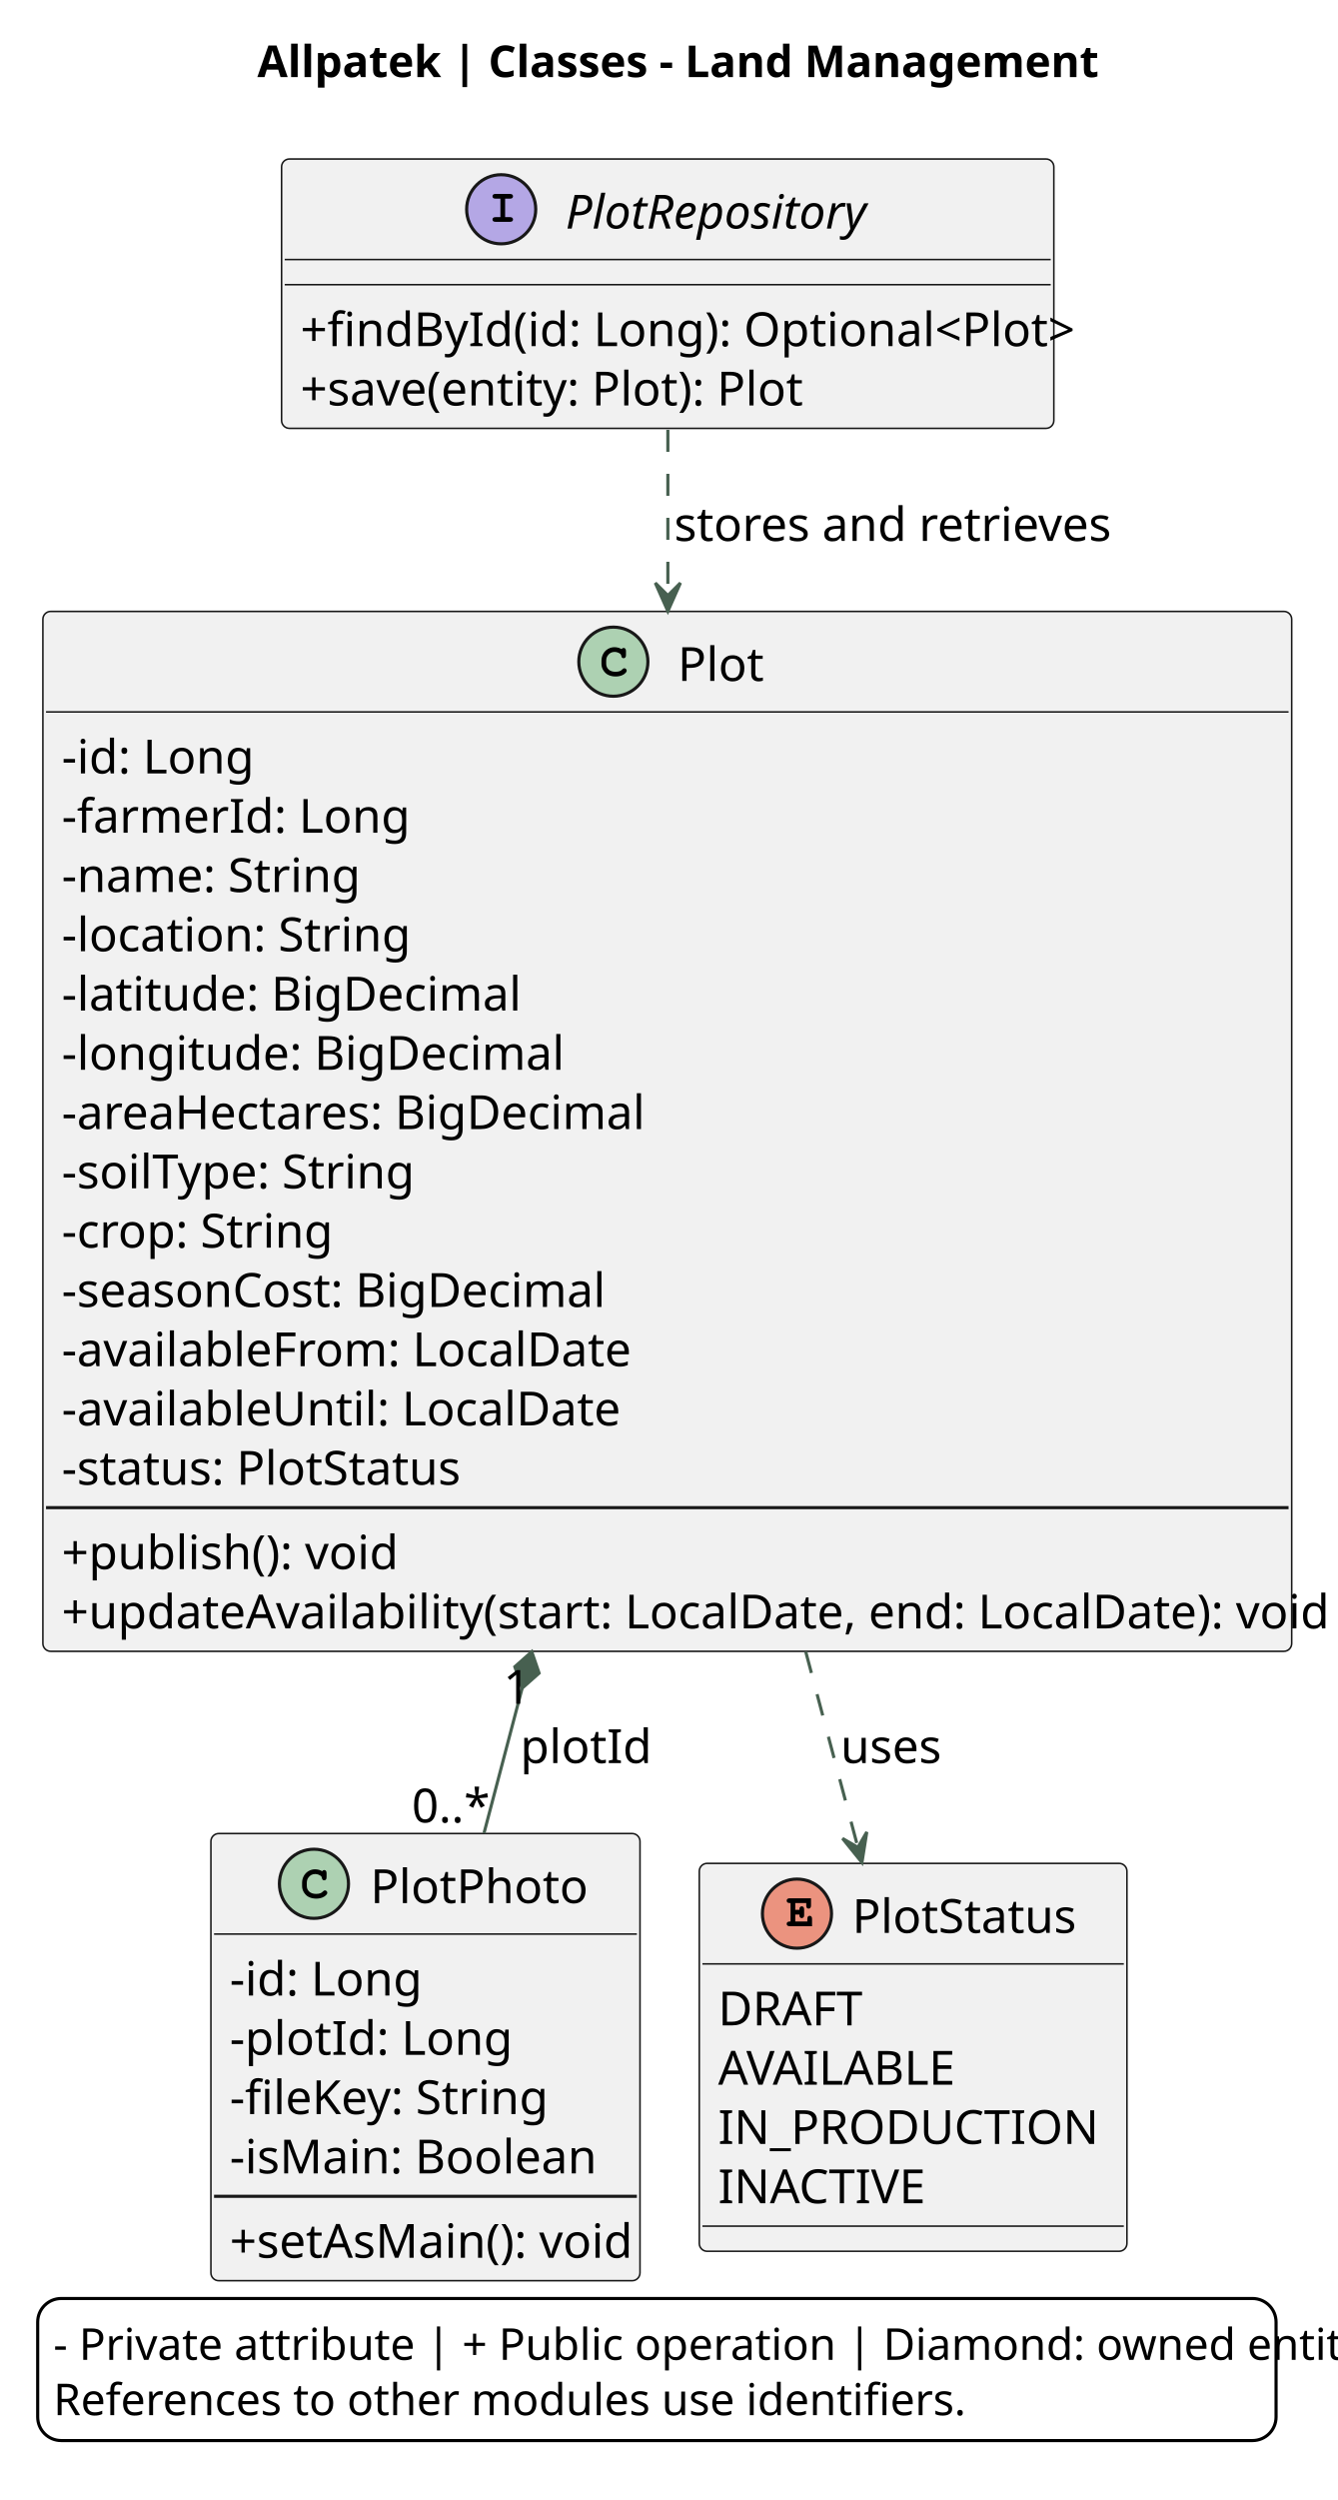
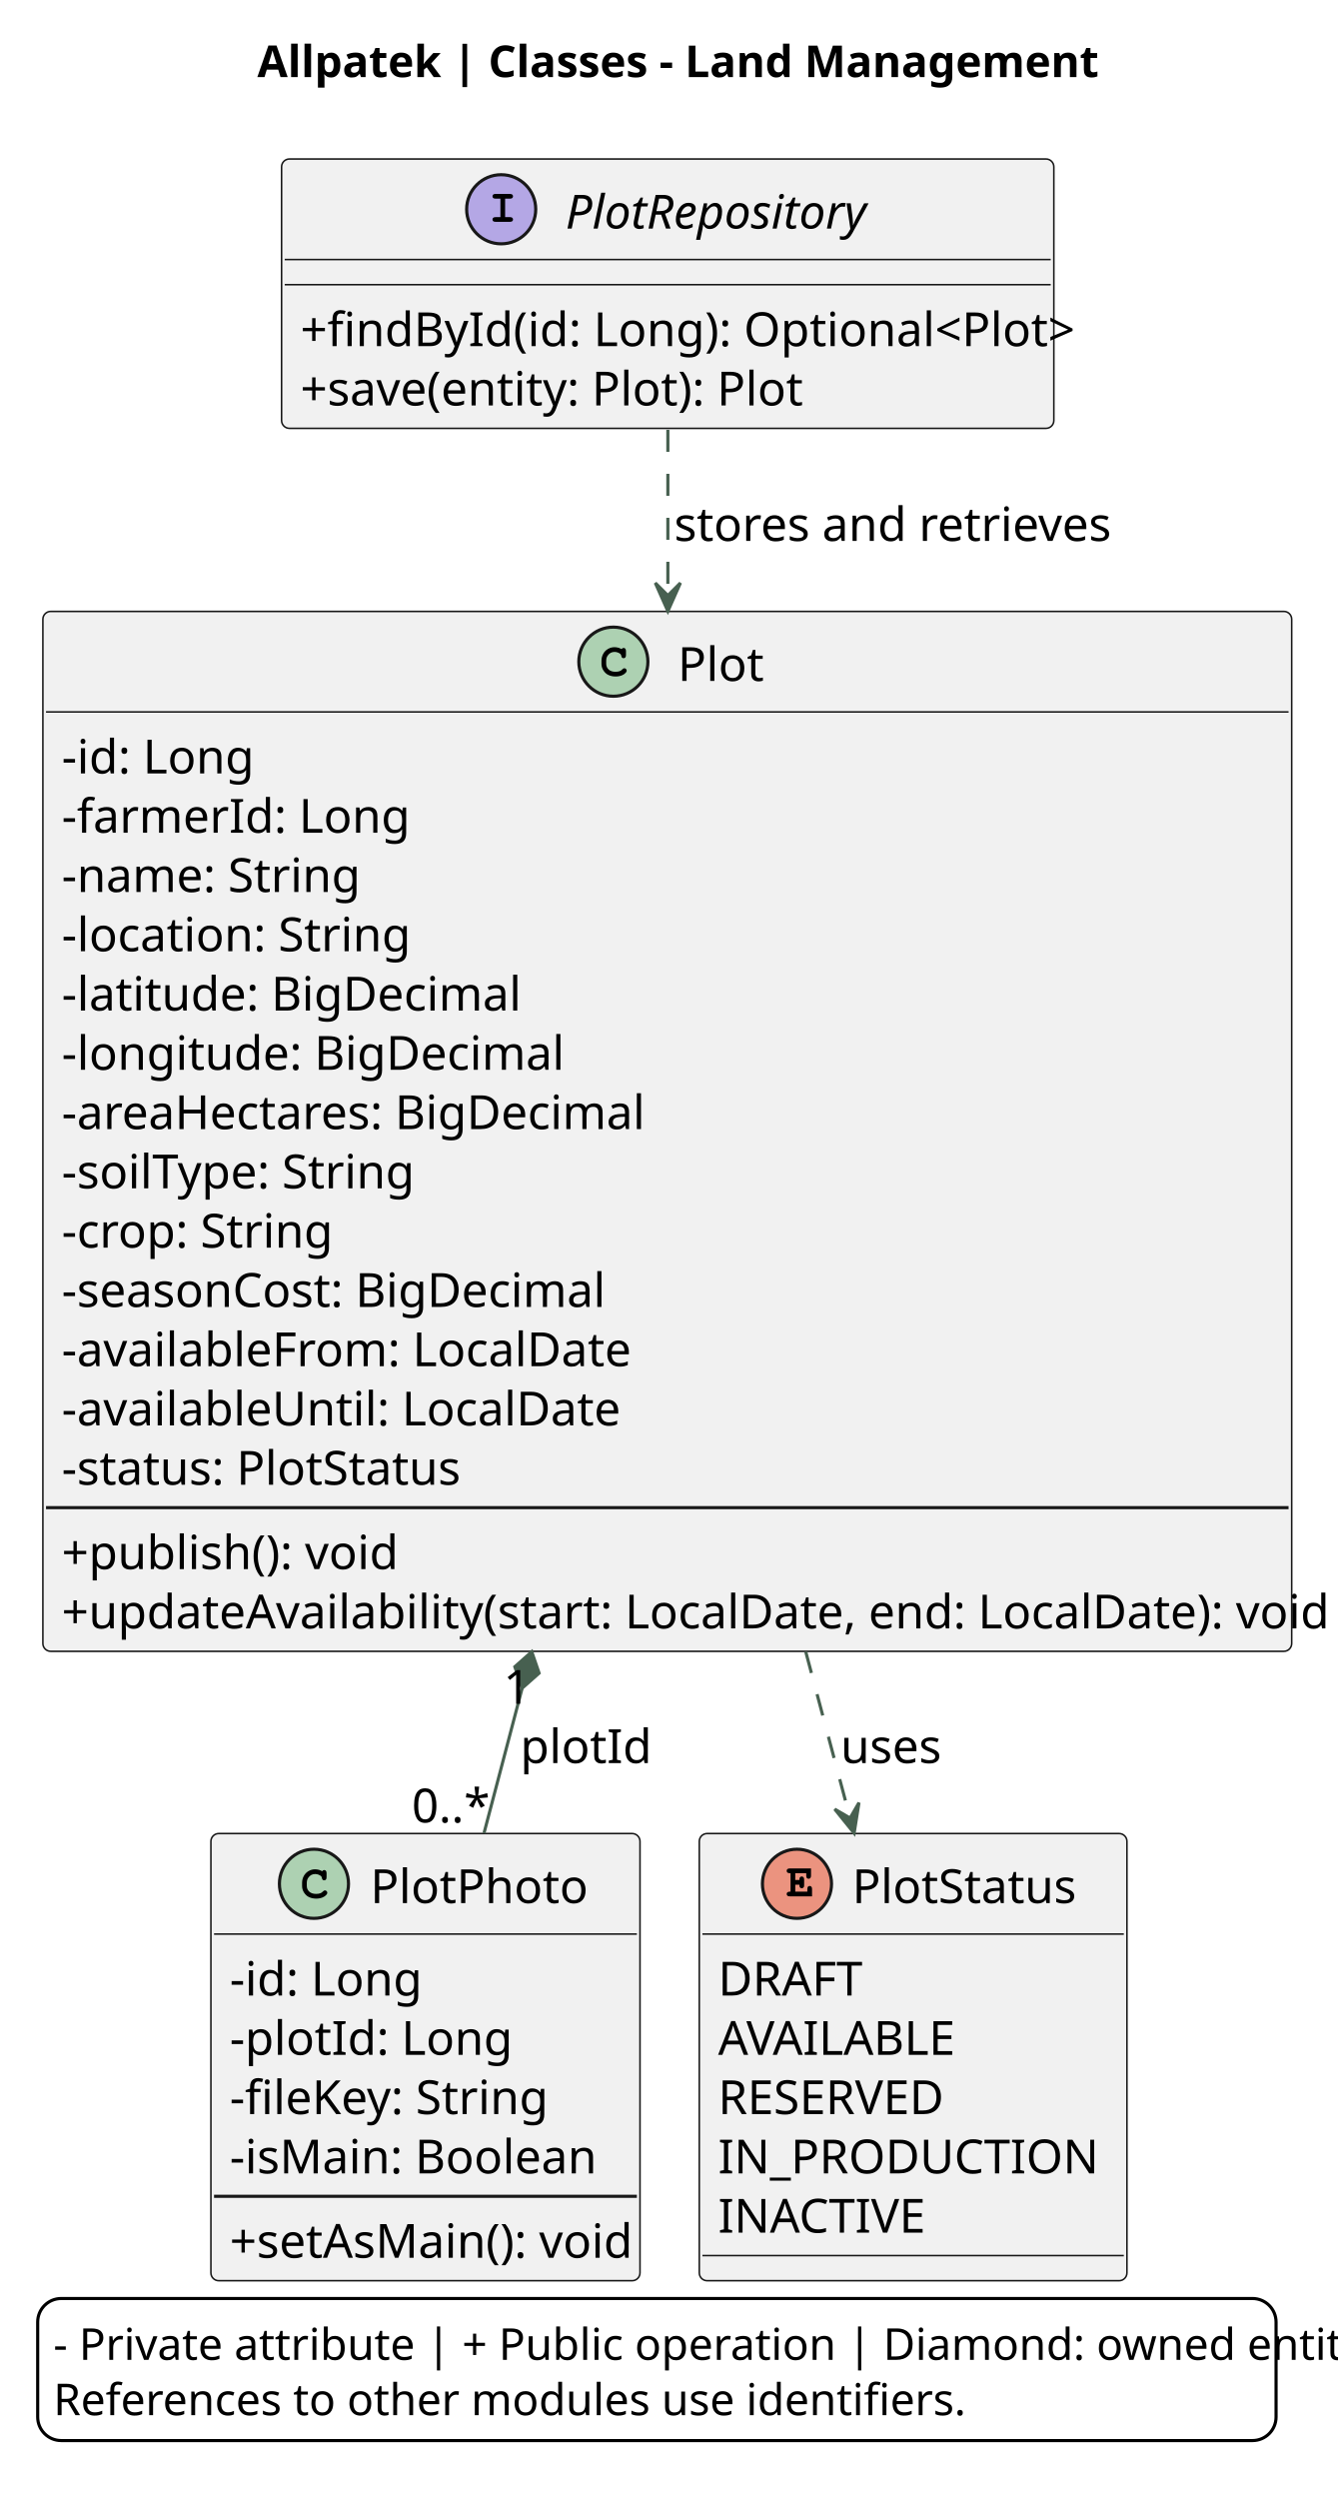
<svg xmlns="http://www.w3.org/2000/svg" contentStyleType="text/css" data-diagram-type="CLASS" height="1160.833px" preserveAspectRatio="none" style="width:621px;height:1160px;background:#FFFFFF;" version="1.1" viewBox="0 0 621 1160" width="621.25px" zoomAndPan="magnify">
  <defs />
  <g>
    <g class="title" data-source-line="9">
      <text fill="#000000" font-family="sans-serif" font-size="20.417" font-weight="bold" lengthAdjust="spacing" textLength="371.049" x="119.493" y="35.778">Allpatek | Classes - Land Management</text>
    </g>
    <g class="entity" data-qualified-name="Plot" data-source-line="11" id="ent0002">
      <rect fill="#F1F1F1" height="482.72" rx="3.646" ry="3.646" style="stroke:#181818;stroke-width:0.729;" width="579.884" x="19.913" y="283.805" />
      <ellipse cx="284.81" cy="307.139" fill="#ADD1B2" rx="16.042" ry="16.042" style="stroke:#181818;stroke-width:1.458;" />
      <path d="M288.616,301.305 Q288.821,301.032 289.049,300.895 Q289.299,300.759 289.573,300.759 Q290.051,300.759 290.348,301.1 Q290.667,301.419 290.667,302.217 L290.667,304.062 Q290.667,304.86 290.348,305.202 Q290.051,305.521 289.573,305.521 Q289.14,305.521 288.866,305.293 Q288.593,305.042 288.479,304.359 Q288.388,303.926 288.183,303.675 Q287.727,303.197 286.93,302.9 Q286.155,302.604 285.38,302.604 Q284.4,302.604 283.557,303.037 Q282.737,303.47 282.099,304.427 Q281.484,305.384 281.484,306.706 L281.484,308.141 Q281.484,309.714 282.623,310.784 Q283.785,311.833 285.813,311.833 Q287.043,311.833 287.887,311.491 Q288.365,311.309 288.935,310.739 Q289.277,310.397 289.459,310.306 Q289.664,310.192 289.892,310.192 Q290.348,310.192 290.667,310.534 Q291.008,310.853 291.008,311.309 Q291.008,311.764 290.553,312.266 Q289.892,313.018 288.866,313.45 Q287.499,314.02 285.836,314.02 Q283.899,314.02 282.327,313.223 Q281.074,312.585 280.185,311.195 Q279.296,309.805 279.296,308.187 L279.296,306.683 Q279.296,304.974 280.094,303.516 Q280.891,302.034 282.304,301.237 Q283.717,300.417 285.289,300.417 Q286.246,300.417 287.066,300.644 Q287.887,300.872 288.616,301.305 Z " fill="#000000" />
      <text fill="#000000" font-family="sans-serif" font-size="21.875" lengthAdjust="spacing" textLength="37.694" x="314.706" y="316.089">Plot</text>
      <line style="stroke:#181818;stroke-width:0.729;" x1="21.372" x2="598.339" y1="330.472" y2="330.472" />
      <text fill="#000000" font-family="sans-serif" font-size="21.875" lengthAdjust="spacing" textLength="85.129" x="28.663" y="359.014">-id: Long</text>
      <text fill="#000000" font-family="sans-serif" font-size="21.875" lengthAdjust="spacing" textLength="149.547" x="28.663" y="386.528">-farmerId: Long</text>
      <text fill="#000000" font-family="sans-serif" font-size="21.875" lengthAdjust="spacing" textLength="131.303" x="28.663" y="414.043">-name: String</text>
      <text fill="#000000" font-family="sans-serif" font-size="21.875" lengthAdjust="spacing" textLength="151.982" x="28.663" y="441.557">-location: String</text>
      <text fill="#000000" font-family="sans-serif" font-size="21.875" lengthAdjust="spacing" textLength="200.603" x="28.663" y="469.072">-latitude: BigDecimal</text>
      <text fill="#000000" font-family="sans-serif" font-size="21.875" lengthAdjust="spacing" textLength="218.857" x="28.663" y="496.587">-longitude: BigDecimal</text>
      <text fill="#000000" font-family="sans-serif" font-size="21.875" lengthAdjust="spacing" textLength="261.378" x="28.663" y="524.101">-areaHectares: BigDecimal</text>
      <text fill="#000000" font-family="sans-serif" font-size="21.875" lengthAdjust="spacing" textLength="158.038" x="28.663" y="551.616">-soilType: String</text>
      <text fill="#000000" font-family="sans-serif" font-size="21.875" lengthAdjust="spacing" textLength="119.138" x="28.663" y="579.131">-crop: String</text>
      <text fill="#000000" font-family="sans-serif" font-size="21.875" lengthAdjust="spacing" textLength="245.581" x="28.663" y="606.645">-seasonCost: BigDecimal</text>
      <text fill="#000000" font-family="sans-serif" font-size="21.875" lengthAdjust="spacing" textLength="255.322" x="28.663" y="634.16">-availableFrom: LocalDate</text>
      <text fill="#000000" font-family="sans-serif" font-size="21.875" lengthAdjust="spacing" textLength="248.048" x="28.663" y="661.675">-availableUntil: LocalDate</text>
      <text fill="#000000" font-family="sans-serif" font-size="21.875" lengthAdjust="spacing" textLength="177.51" x="28.663" y="689.189">-status: PlotStatus</text>
      <line style="stroke:#181818;stroke-width:1.458;" x1="21.372" x2="598.339" y1="699.829" y2="699.829" />
      <text fill="#000000" font-family="sans-serif" font-size="21.875" lengthAdjust="spacing" textLength="148.949" x="28.663" y="728.371">+publish(): void</text>
      <text fill="#000000" font-family="sans-serif" font-size="21.875" lengthAdjust="spacing" textLength="562.384" x="28.663" y="755.885">+updateAvailability(start: LocalDate, end: LocalDate): void</text>
    </g>
    <g class="entity" data-qualified-name="PlotPhoto" data-source-line="29" id="ent0003">
      <rect fill="#F1F1F1" height="207.573" rx="3.646" ry="3.646" style="stroke:#181818;stroke-width:0.729;" width="199.25" x="97.934" y="851.097" />
      <ellipse cx="145.785" cy="874.43" fill="#ADD1B2" rx="16.042" ry="16.042" style="stroke:#181818;stroke-width:1.458;" />
      <path d="M149.59,868.597 Q149.796,868.324 150.023,868.187 Q150.274,868.05 150.548,868.05 Q151.026,868.05 151.322,868.392 Q151.641,868.711 151.641,869.509 L151.641,871.354 Q151.641,872.152 151.322,872.494 Q151.026,872.812 150.548,872.812 Q150.114,872.812 149.841,872.585 Q149.568,872.334 149.454,871.65 Q149.363,871.217 149.157,870.967 Q148.702,870.488 147.904,870.192 Q147.13,869.896 146.355,869.896 Q145.375,869.896 144.532,870.329 Q143.712,870.762 143.073,871.719 Q142.458,872.676 142.458,873.997 L142.458,875.433 Q142.458,877.005 143.598,878.076 Q144.76,879.124 146.788,879.124 Q148.018,879.124 148.861,878.783 Q149.34,878.6 149.909,878.031 Q150.251,877.689 150.434,877.598 Q150.639,877.484 150.867,877.484 Q151.322,877.484 151.641,877.826 Q151.983,878.144 151.983,878.6 Q151.983,879.056 151.527,879.557 Q150.867,880.309 149.841,880.742 Q148.474,881.312 146.81,881.312 Q144.874,881.312 143.301,880.514 Q142.048,879.876 141.159,878.486 Q140.271,877.096 140.271,875.479 L140.271,873.975 Q140.271,872.266 141.068,870.807 Q141.866,869.326 143.279,868.529 Q144.691,867.708 146.264,867.708 Q147.221,867.708 148.041,867.936 Q148.861,868.164 149.59,868.597 Z " fill="#000000" />
      <text fill="#000000" font-family="sans-serif" font-size="21.875" lengthAdjust="spacing" textLength="94.859" x="171.974" y="883.381">PlotPhoto</text>
      <line style="stroke:#181818;stroke-width:0.729;" x1="99.392" x2="295.726" y1="897.764" y2="897.764" />
      <text fill="#000000" font-family="sans-serif" font-size="21.875" lengthAdjust="spacing" textLength="85.129" x="106.684" y="926.305">-id: Long</text>
      <text fill="#000000" font-family="sans-serif" font-size="21.875" lengthAdjust="spacing" textLength="121.616" x="106.684" y="953.82">-plotId: Long</text>
      <text fill="#000000" font-family="sans-serif" font-size="21.875" lengthAdjust="spacing" textLength="142.241" x="106.684" y="981.334">-fileKey: String</text>
      <text fill="#000000" font-family="sans-serif" font-size="21.875" lengthAdjust="spacing" textLength="162.93" x="106.684" y="1008.849">-isMain: Boolean</text>
      <line style="stroke:#181818;stroke-width:1.458;" x1="99.392" x2="295.726" y1="1019.489" y2="1019.489" />
      <text fill="#000000" font-family="sans-serif" font-size="21.875" lengthAdjust="spacing" textLength="181.75" x="106.684" y="1048.03">+setAsMain(): void</text>
    </g>
    <g class="entity" data-qualified-name="PlotStatus" data-source-line="37" id="ent0004">
-       <rect fill="#F1F1F1" height="180.059" rx="3.646" ry="3.646" style="stroke:#181818;stroke-width:0.729;" width="198.588" x="324.705" y="864.951" />
-       <ellipse cx="370.076" cy="888.284" fill="#EB937F" rx="16.042" ry="16.042" style="stroke:#181818;stroke-width:1.458;" />
-       <path d="M369.278,888.717 L369.278,891.93 L374.884,891.93 L374.884,890.745 Q374.884,889.948 375.18,889.629 Q375.476,889.287 375.978,889.287 Q376.456,889.287 376.752,889.629 Q377.071,889.948 377.071,890.745 L377.071,894.118 L366.749,894.118 Q365.974,894.118 365.632,893.822 Q365.291,893.503 365.291,893.024 Q365.291,892.546 365.632,892.249 Q365.974,891.93 366.749,891.93 L367.091,891.93 L367.091,883.363 L366.749,883.363 Q365.974,883.363 365.632,883.066 Q365.291,882.747 365.291,882.269 Q365.291,881.768 365.632,881.471 Q365.974,881.152 366.749,881.152 L376.593,881.175 L376.593,884.502 Q376.593,885.277 376.274,885.619 Q375.978,885.96 375.499,885.96 Q374.998,885.96 374.679,885.641 Q374.382,885.299 374.382,884.502 L374.382,883.363 L369.278,883.363 L369.278,886.53 L371.215,886.53 Q371.215,885.664 371.375,885.413 Q371.694,884.889 372.309,884.889 Q372.787,884.889 373.084,885.231 Q373.403,885.573 373.403,886.37 L373.403,888.877 Q373.403,889.606 373.22,889.834 Q372.878,890.358 372.309,890.358 Q371.694,890.358 371.375,889.834 Q371.215,889.583 371.215,888.717 L369.278,888.717 Z " fill="#000000" />
-       <text fill="#000000" font-family="sans-serif" font-size="21.875" lengthAdjust="spacing" textLength="99.709" x="395.714" y="897.235">PlotStatus</text>
-       <line style="stroke:#181818;stroke-width:0.729;" x1="326.163" x2="521.835" y1="911.618" y2="911.618" />
-       <text fill="#000000" font-family="sans-serif" font-size="21.875" lengthAdjust="spacing" textLength="72.909" x="333.455" y="940.159">DRAFT</text>
-       <text fill="#000000" font-family="sans-serif" font-size="21.875" lengthAdjust="spacing" textLength="117.952" x="333.455" y="967.674">AVAILABLE</text>
-       <text fill="#000000" font-family="sans-serif" font-size="21.875" lengthAdjust="spacing" textLength="181.088" x="333.455" y="995.189">IN_PRODUCTION</text>
-       <text fill="#000000" font-family="sans-serif" font-size="21.875" lengthAdjust="spacing" textLength="100.883" x="333.455" y="1022.703">INACTIVE</text>
-       <line style="stroke:#181818;stroke-width:0.729;" x1="326.163" x2="521.835" y1="1033.343" y2="1033.343" />
+       <rect fill="#F1F1F1" height="207.573" rx="3.646" ry="3.646" style="stroke:#181818;stroke-width:0.729;" width="198.588" x="324.705" y="851.097" />
+       <ellipse cx="370.076" cy="874.43" fill="#EB937F" rx="16.042" ry="16.042" style="stroke:#181818;stroke-width:1.458;" />
+       <path d="M369.278,874.863 L369.278,878.076 L374.884,878.076 L374.884,876.891 Q374.884,876.094 375.18,875.775 Q375.476,875.433 375.978,875.433 Q376.456,875.433 376.752,875.775 Q377.071,876.094 377.071,876.891 L377.071,880.264 L366.749,880.264 Q365.974,880.264 365.632,879.967 Q365.291,879.648 365.291,879.17 Q365.291,878.691 365.632,878.395 Q365.974,878.076 366.749,878.076 L367.091,878.076 L367.091,869.509 L366.749,869.509 Q365.974,869.509 365.632,869.212 Q365.291,868.893 365.291,868.415 Q365.291,867.913 365.632,867.617 Q365.974,867.298 366.749,867.298 L376.593,867.321 L376.593,870.648 Q376.593,871.423 376.274,871.764 Q375.978,872.106 375.499,872.106 Q374.998,872.106 374.679,871.787 Q374.382,871.445 374.382,870.648 L374.382,869.509 L369.278,869.509 L369.278,872.676 L371.215,872.676 Q371.215,871.81 371.375,871.559 Q371.694,871.035 372.309,871.035 Q372.787,871.035 373.084,871.377 Q373.403,871.719 373.403,872.516 L373.403,875.023 Q373.403,875.752 373.22,875.98 Q372.878,876.504 372.309,876.504 Q371.694,876.504 371.375,875.98 Q371.215,875.729 371.215,874.863 L369.278,874.863 Z " fill="#000000" />
+       <text fill="#000000" font-family="sans-serif" font-size="21.875" lengthAdjust="spacing" textLength="99.709" x="395.714" y="883.381">PlotStatus</text>
+       <line style="stroke:#181818;stroke-width:0.729;" x1="326.163" x2="521.835" y1="897.764" y2="897.764" />
+       <text fill="#000000" font-family="sans-serif" font-size="21.875" lengthAdjust="spacing" textLength="72.909" x="333.455" y="926.305">DRAFT</text>
+       <text fill="#000000" font-family="sans-serif" font-size="21.875" lengthAdjust="spacing" textLength="117.952" x="333.455" y="953.82">AVAILABLE</text>
+       <text fill="#000000" font-family="sans-serif" font-size="21.875" lengthAdjust="spacing" textLength="120.344" x="333.455" y="981.334">RESERVED</text>
+       <text fill="#000000" font-family="sans-serif" font-size="21.875" lengthAdjust="spacing" textLength="181.088" x="333.455" y="1008.849">IN_PRODUCTION</text>
+       <text fill="#000000" font-family="sans-serif" font-size="21.875" lengthAdjust="spacing" textLength="100.883" x="333.455" y="1036.364">INACTIVE</text>
+       <line style="stroke:#181818;stroke-width:0.729;" x1="326.163" x2="521.835" y1="1047.004" y2="1047.004" />
    </g>
-     <g class="entity" data-qualified-name="PlotRepository" data-source-line="44" id="ent0006">
+     <g class="entity" data-qualified-name="PlotRepository" data-source-line="45" id="ent0006">
      <rect fill="#F1F1F1" height="125.029" rx="3.646" ry="3.646" style="stroke:#181818;stroke-width:0.729;" width="358.603" x="130.747" y="73.805" />
      <ellipse cx="232.724" cy="97.139" fill="#B4A7E5" rx="16.042" ry="16.042" style="stroke:#181818;stroke-width:1.458;" />
      <path d="M234.547,92.217 L234.547,100.784 L236.757,100.784 Q237.555,100.784 237.874,101.103 Q238.216,101.4 238.216,101.878 Q238.216,102.357 237.874,102.676 Q237.555,102.972 236.757,102.972 L230.149,102.972 Q229.352,102.972 229.01,102.676 Q228.691,102.357 228.691,101.878 Q228.691,101.4 229.01,101.103 Q229.352,100.784 230.149,100.784 L232.36,100.784 L232.36,92.217 L230.149,92.217 Q229.352,92.217 229.01,91.921 Q228.691,91.602 228.691,91.123 Q228.691,90.622 229.01,90.326 Q229.352,90.007 230.149,90.007 L236.757,90.029 Q237.555,90.029 237.874,90.326 Q238.216,90.622 238.216,91.123 Q238.216,91.602 237.874,91.921 Q237.555,92.217 236.757,92.217 L234.547,92.217 Z " fill="#000000" />
      <text fill="#000000" font-family="sans-serif" font-size="21.875" font-style="italic" lengthAdjust="spacing" textLength="142.252" x="262.62" y="106.09">PlotRepository</text>
      <line style="stroke:#181818;stroke-width:0.729;" x1="132.205" x2="487.891" y1="120.472" y2="120.472" />
      <line style="stroke:#181818;stroke-width:0.729;" x1="132.205" x2="487.891" y1="132.139" y2="132.139" />
      <text fill="#000000" font-family="sans-serif" font-size="21.875" lengthAdjust="spacing" textLength="341.103" x="139.497" y="160.68">+findById(id: Long): Optional&lt;Plot&gt;</text>
      <text fill="#000000" font-family="sans-serif" font-size="21.875" lengthAdjust="spacing" textLength="225.532" x="139.497" y="188.195">+save(entity: Plot): Plot</text>
    </g>
    <g class="link" data-entity-1="ent0002" data-entity-2="ent0004" data-link-type="dependency" id="lnk5">
-       <polygon fill="#476050" points="400.24,864.562,402.495,850.377,398.361,857.516,391.222,853.383,400.24,864.562" style="stroke:#476050;stroke-width:1.458;" />
-       <path d="M374.145,766.704 C383.44,801.562 390.222,826.995 397.985,856.107" fill="none" style="stroke:#476050;stroke-width:1.458;stroke-dasharray:10.208,10.208;" />
+       <polygon fill="#476050" points="396.611,850.953,398.865,836.768,394.732,843.907,387.593,839.774,396.611,850.953" style="stroke:#476050;stroke-width:1.458;" />
+       <path d="M374.145,766.704 C382.026,796.258 387.466,816.659 394.356,842.498" fill="none" style="stroke:#476050;stroke-width:1.458;stroke-dasharray:10.208,10.208;" />
      <text fill="#000000" font-family="sans-serif" font-size="21.875" lengthAdjust="spacing" textLength="46.207" x="390.33" y="818.389">uses</text>
    </g>
    <g class="link" data-entity-1="ent0006" data-entity-2="ent0002" data-link-type="dependency" id="lnk7">
      <polygon fill="#476050" points="310.122,283.711,315.955,270.586,310.122,276.419,304.288,270.586,310.122,283.711" style="stroke:#476050;stroke-width:1.458;" />
      <path d="M310.122,199.518 C310.122,223.553 310.122,244.02 310.122,274.961" fill="none" style="stroke:#476050;stroke-width:1.458;stroke-dasharray:10.208,10.208;" />
      <text fill="#000000" font-family="sans-serif" font-size="21.875" lengthAdjust="spacing" textLength="192.101" x="313.038" y="251.097">stores and retrieves</text>
    </g>
    <g class="link" data-entity-1="ent0002" data-entity-2="ent0003" data-link-type="composition" id="lnk8">
      <polygon fill="#476050" points="246.919,766.704,239.051,773.681,242.464,783.628,250.333,776.651,246.919,766.704" style="stroke:#476050;stroke-width:1.458;" />
      <path d="M242.464,783.628 C234.684,813.181 231.543,825.113 224.741,850.953" fill="none" style="stroke:#476050;stroke-width:1.458;" />
      <text fill="#000000" font-family="sans-serif" font-size="21.875" lengthAdjust="spacing" textLength="53.513" x="241.58" y="818.389">plotId</text>
      <text fill="#000000" font-family="sans-serif" font-size="21.875" lengthAdjust="spacing" textLength="32.834" x="191.199" y="845.953">0..*</text>
      <text fill="#000000" font-family="sans-serif" font-size="21.875" lengthAdjust="spacing" textLength="12.166" x="233.794" y="790.871">1</text>
    </g>
-     <g class="legend" data-source-line="50">
+     <g class="legend" data-source-line="51">
      <rect fill="none" height="65.944" rx="10.938" ry="10.938" style="stroke:#000000;stroke-width:1.458;" width="575.035" x="17.5" y="1066.93" />
      <text fill="#000000" font-family="sans-serif" font-size="20.417" lengthAdjust="spacing" textLength="560.452" x="24.792" y="1095.416">- Private attribute | + Public operation | Diamond: owned entity</text>
      <text fill="#000000" font-family="sans-serif" font-size="20.417" lengthAdjust="spacing" textLength="399.471" x="24.792" y="1121.097">References to other modules use identifiers.</text>
    </g>
  </g>
</svg>
